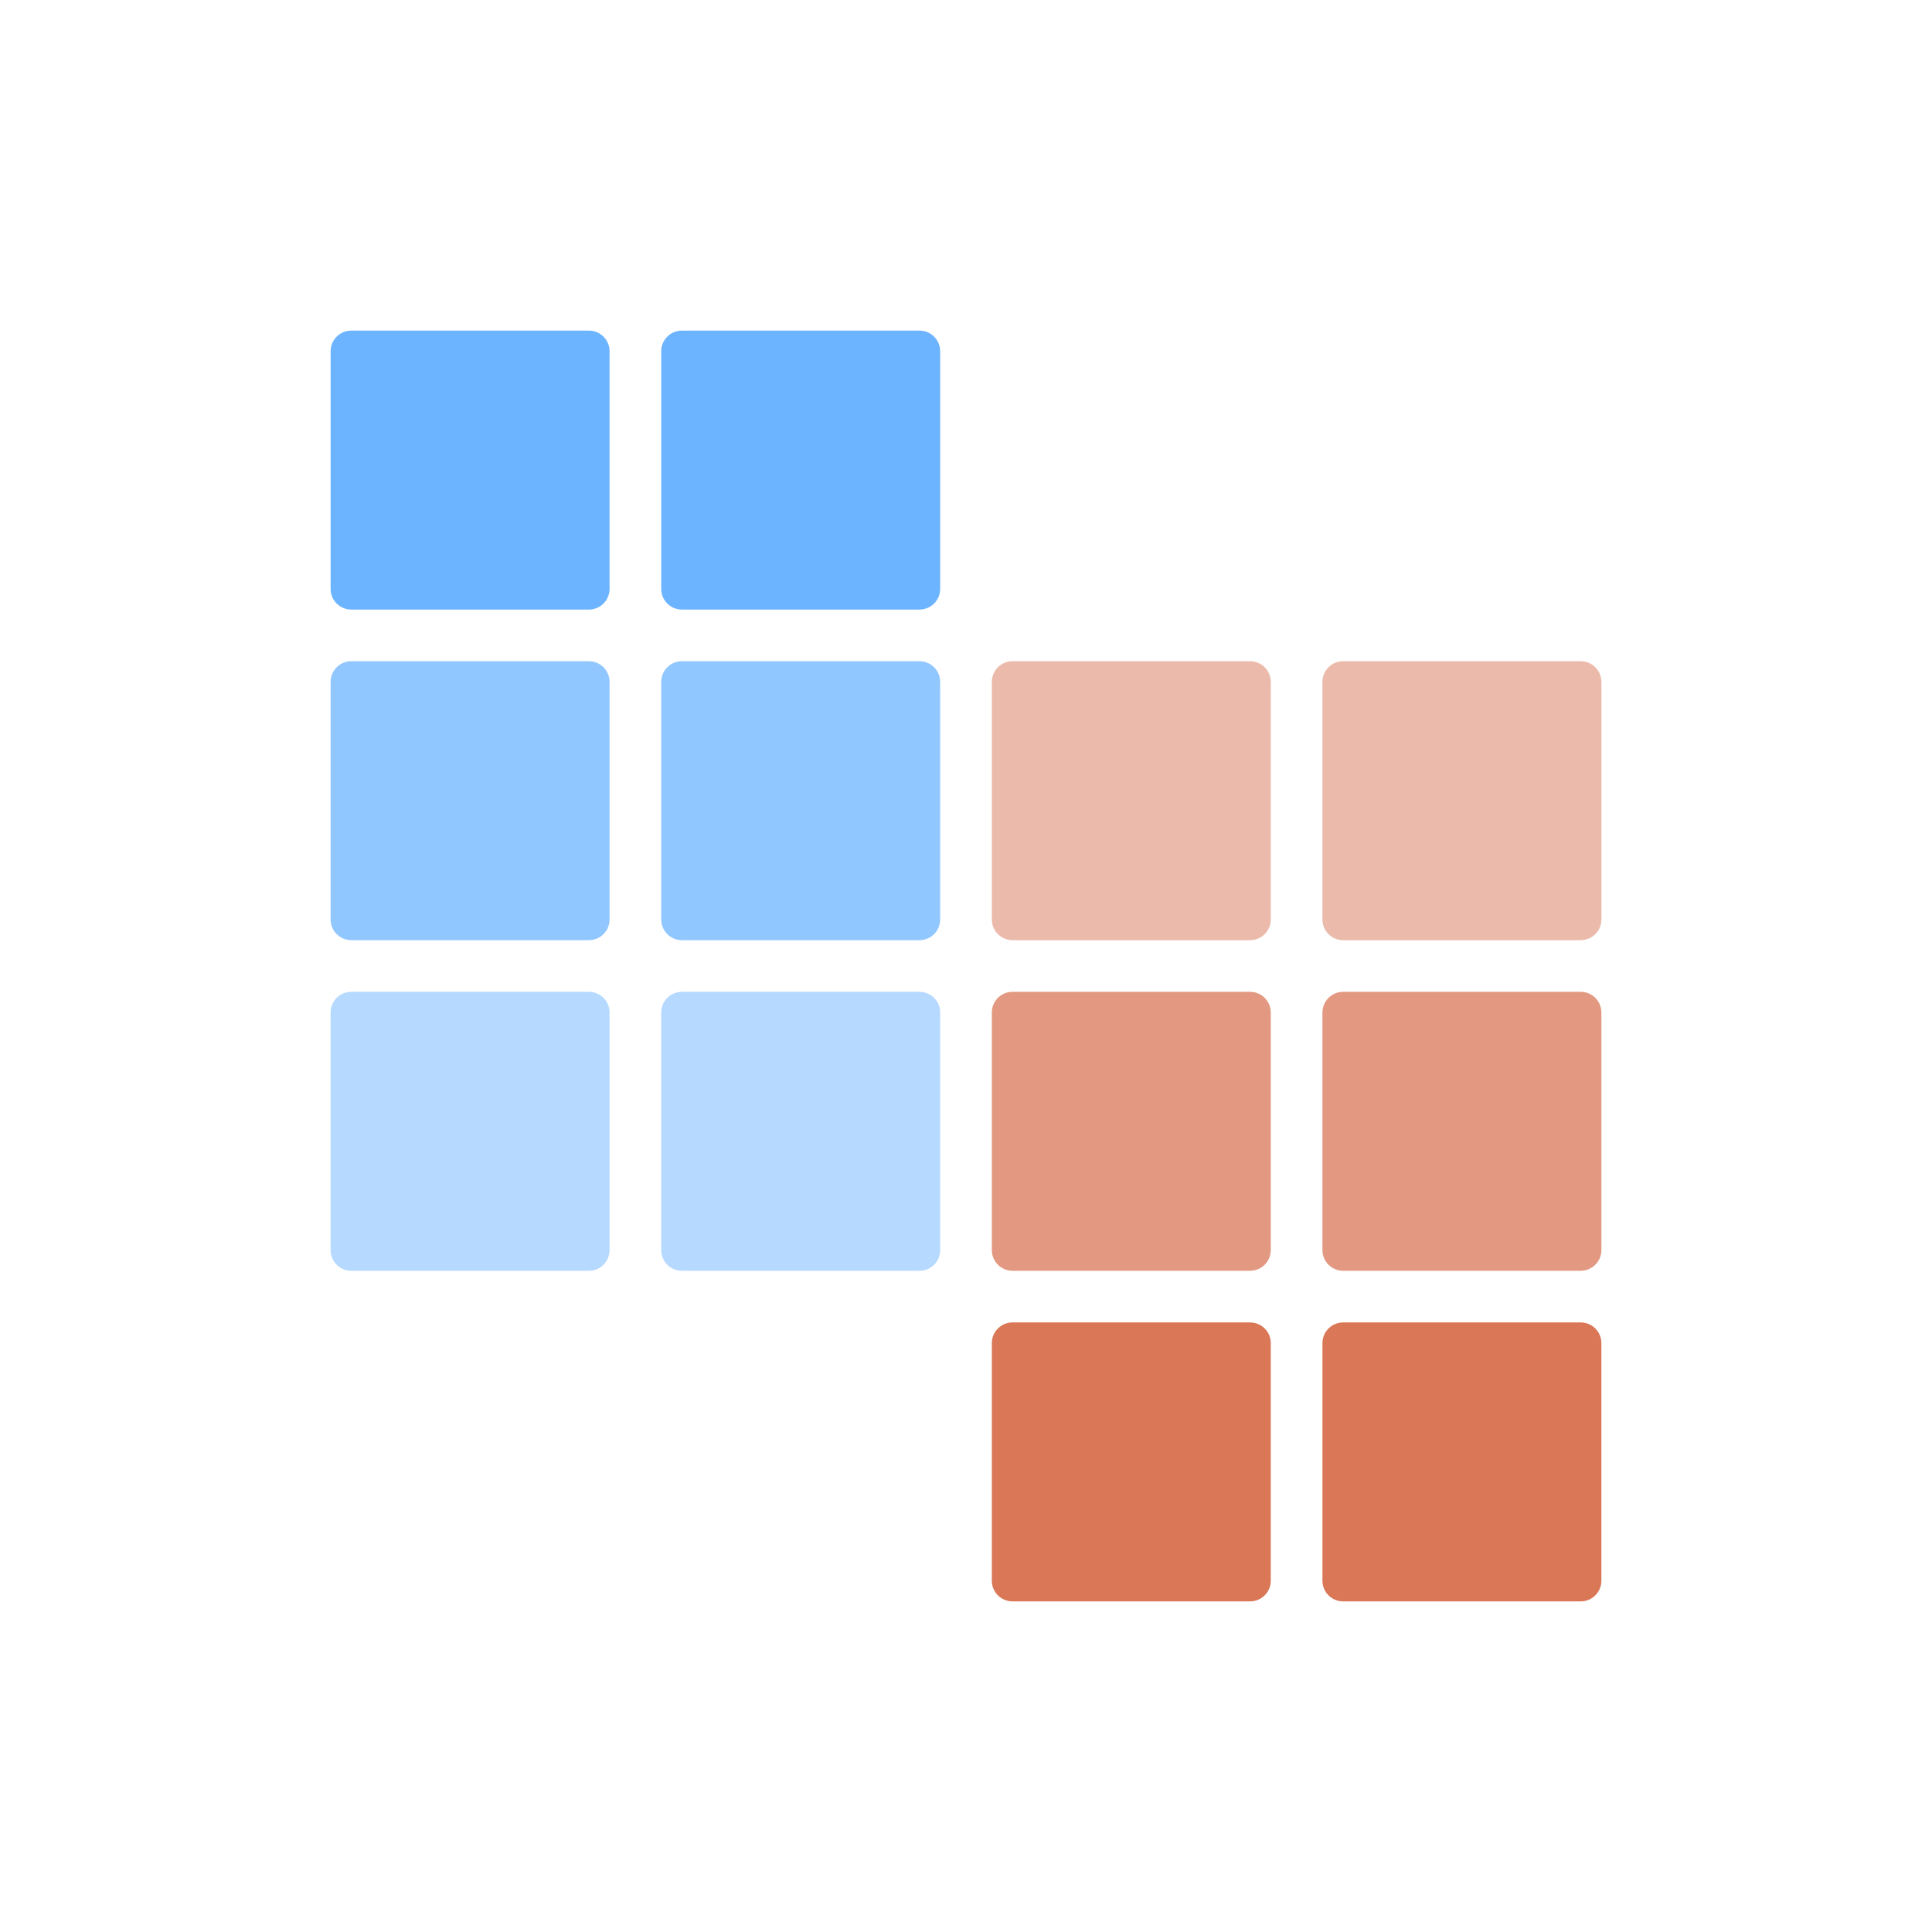
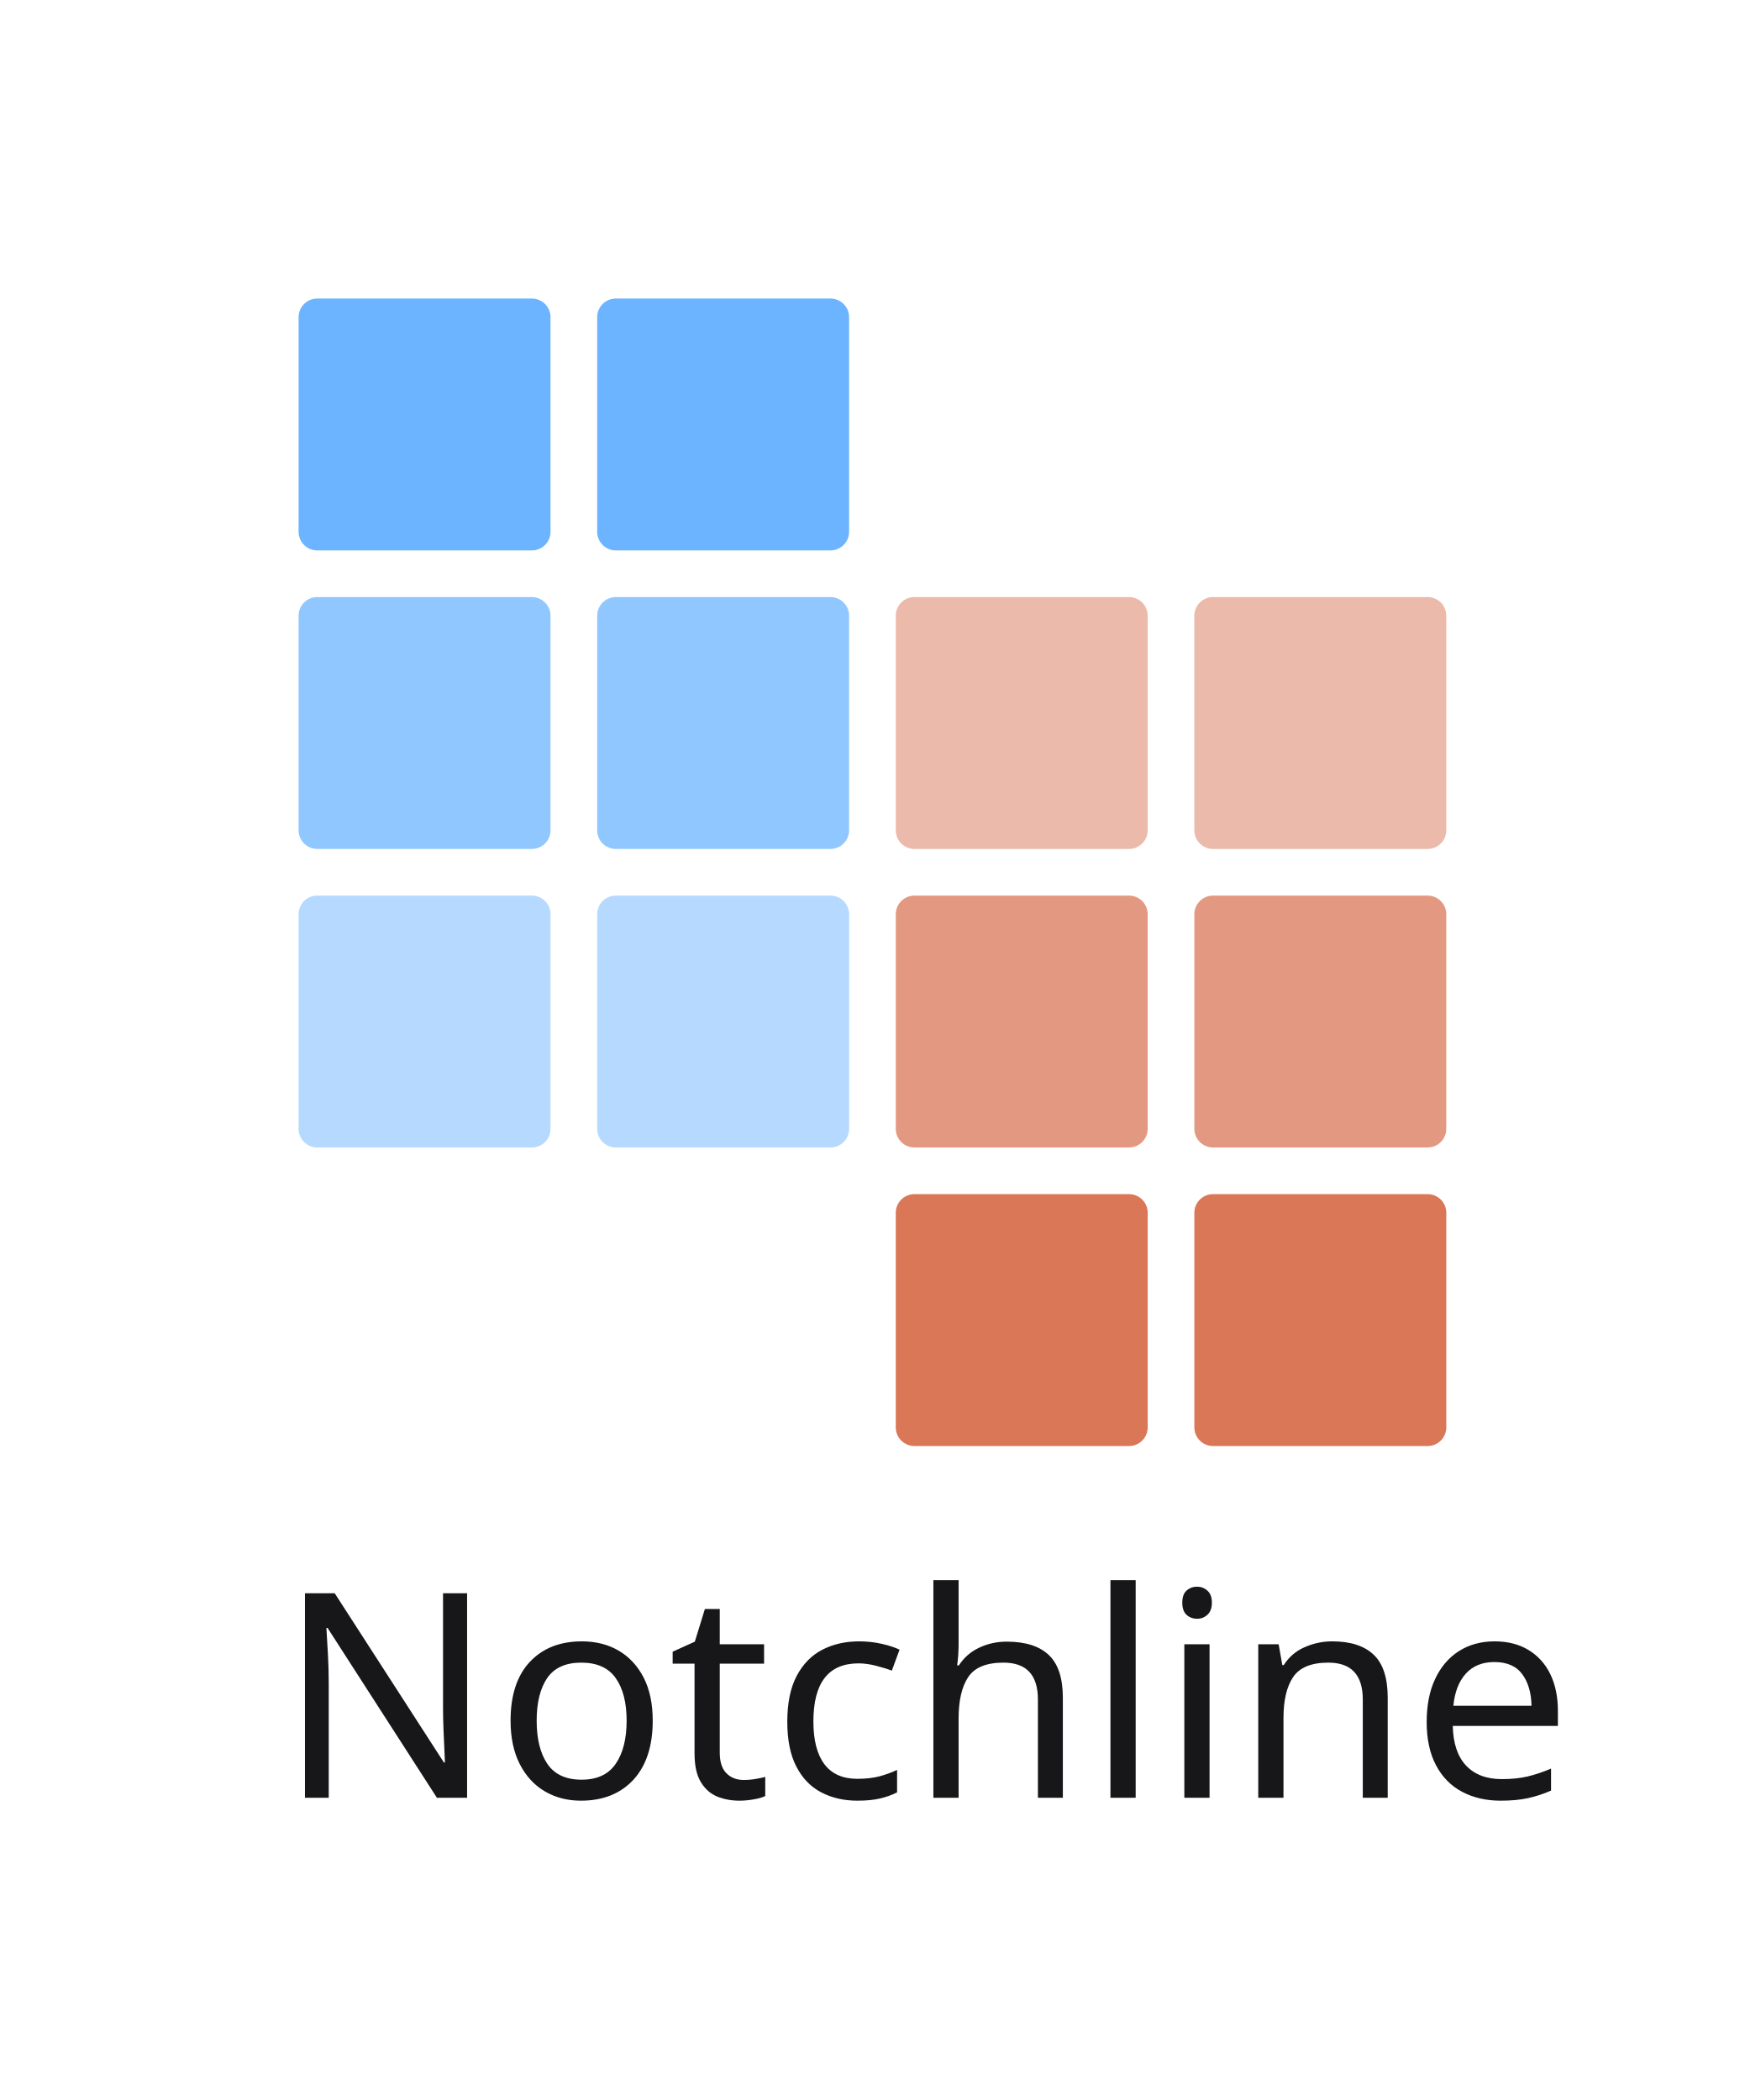
- <svg xmlns="http://www.w3.org/2000/svg" width="187" height="187" viewBox="0 0 187 187">
+ <svg xmlns="http://www.w3.org/2000/svg" width="187" height="225.1" viewBox="0 0 187 225.1">
  <rect x="32" y="32" width="27" height="27" rx="2" fill="#6CB4FF" />
  <rect x="32" y="64" width="27" height="27" rx="2" fill="#6CB4FF" fill-opacity="0.75" />
  <rect x="32" y="96" width="27" height="27" rx="2" fill="#6CB4FF" fill-opacity="0.5" />
  <rect x="64" y="32" width="27" height="27" rx="2" fill="#6CB4FF" />
  <rect x="64" y="64" width="27" height="27" rx="2" fill="#6CB4FF" fill-opacity="0.75" />
  <rect x="64" y="96" width="27" height="27" rx="2" fill="#6CB4FF" fill-opacity="0.5" />
  <rect x="96" y="64" width="27" height="27" rx="2" fill="#D97757" fill-opacity="0.5" />
  <rect x="96" y="96" width="27" height="27" rx="2" fill="#D97757" fill-opacity="0.75" />
  <rect x="96" y="128" width="27" height="27" rx="2" fill="#D97757" />
  <rect x="128" y="64" width="27" height="27" rx="2" fill="#D97757" fill-opacity="0.5" />
  <rect x="128" y="96" width="27" height="27" rx="2" fill="#D97757" fill-opacity="0.75" />
  <rect x="128" y="128" width="27" height="27" rx="2" fill="#D97757" />
+   <text x="29.7" y="192.7" textLength="126.1" lengthAdjust="spacing" font-family="Tahoma, Verdana, Geneva, sans-serif" font-size="30.70" fill="#17171A">Notchline</text>
</svg>
